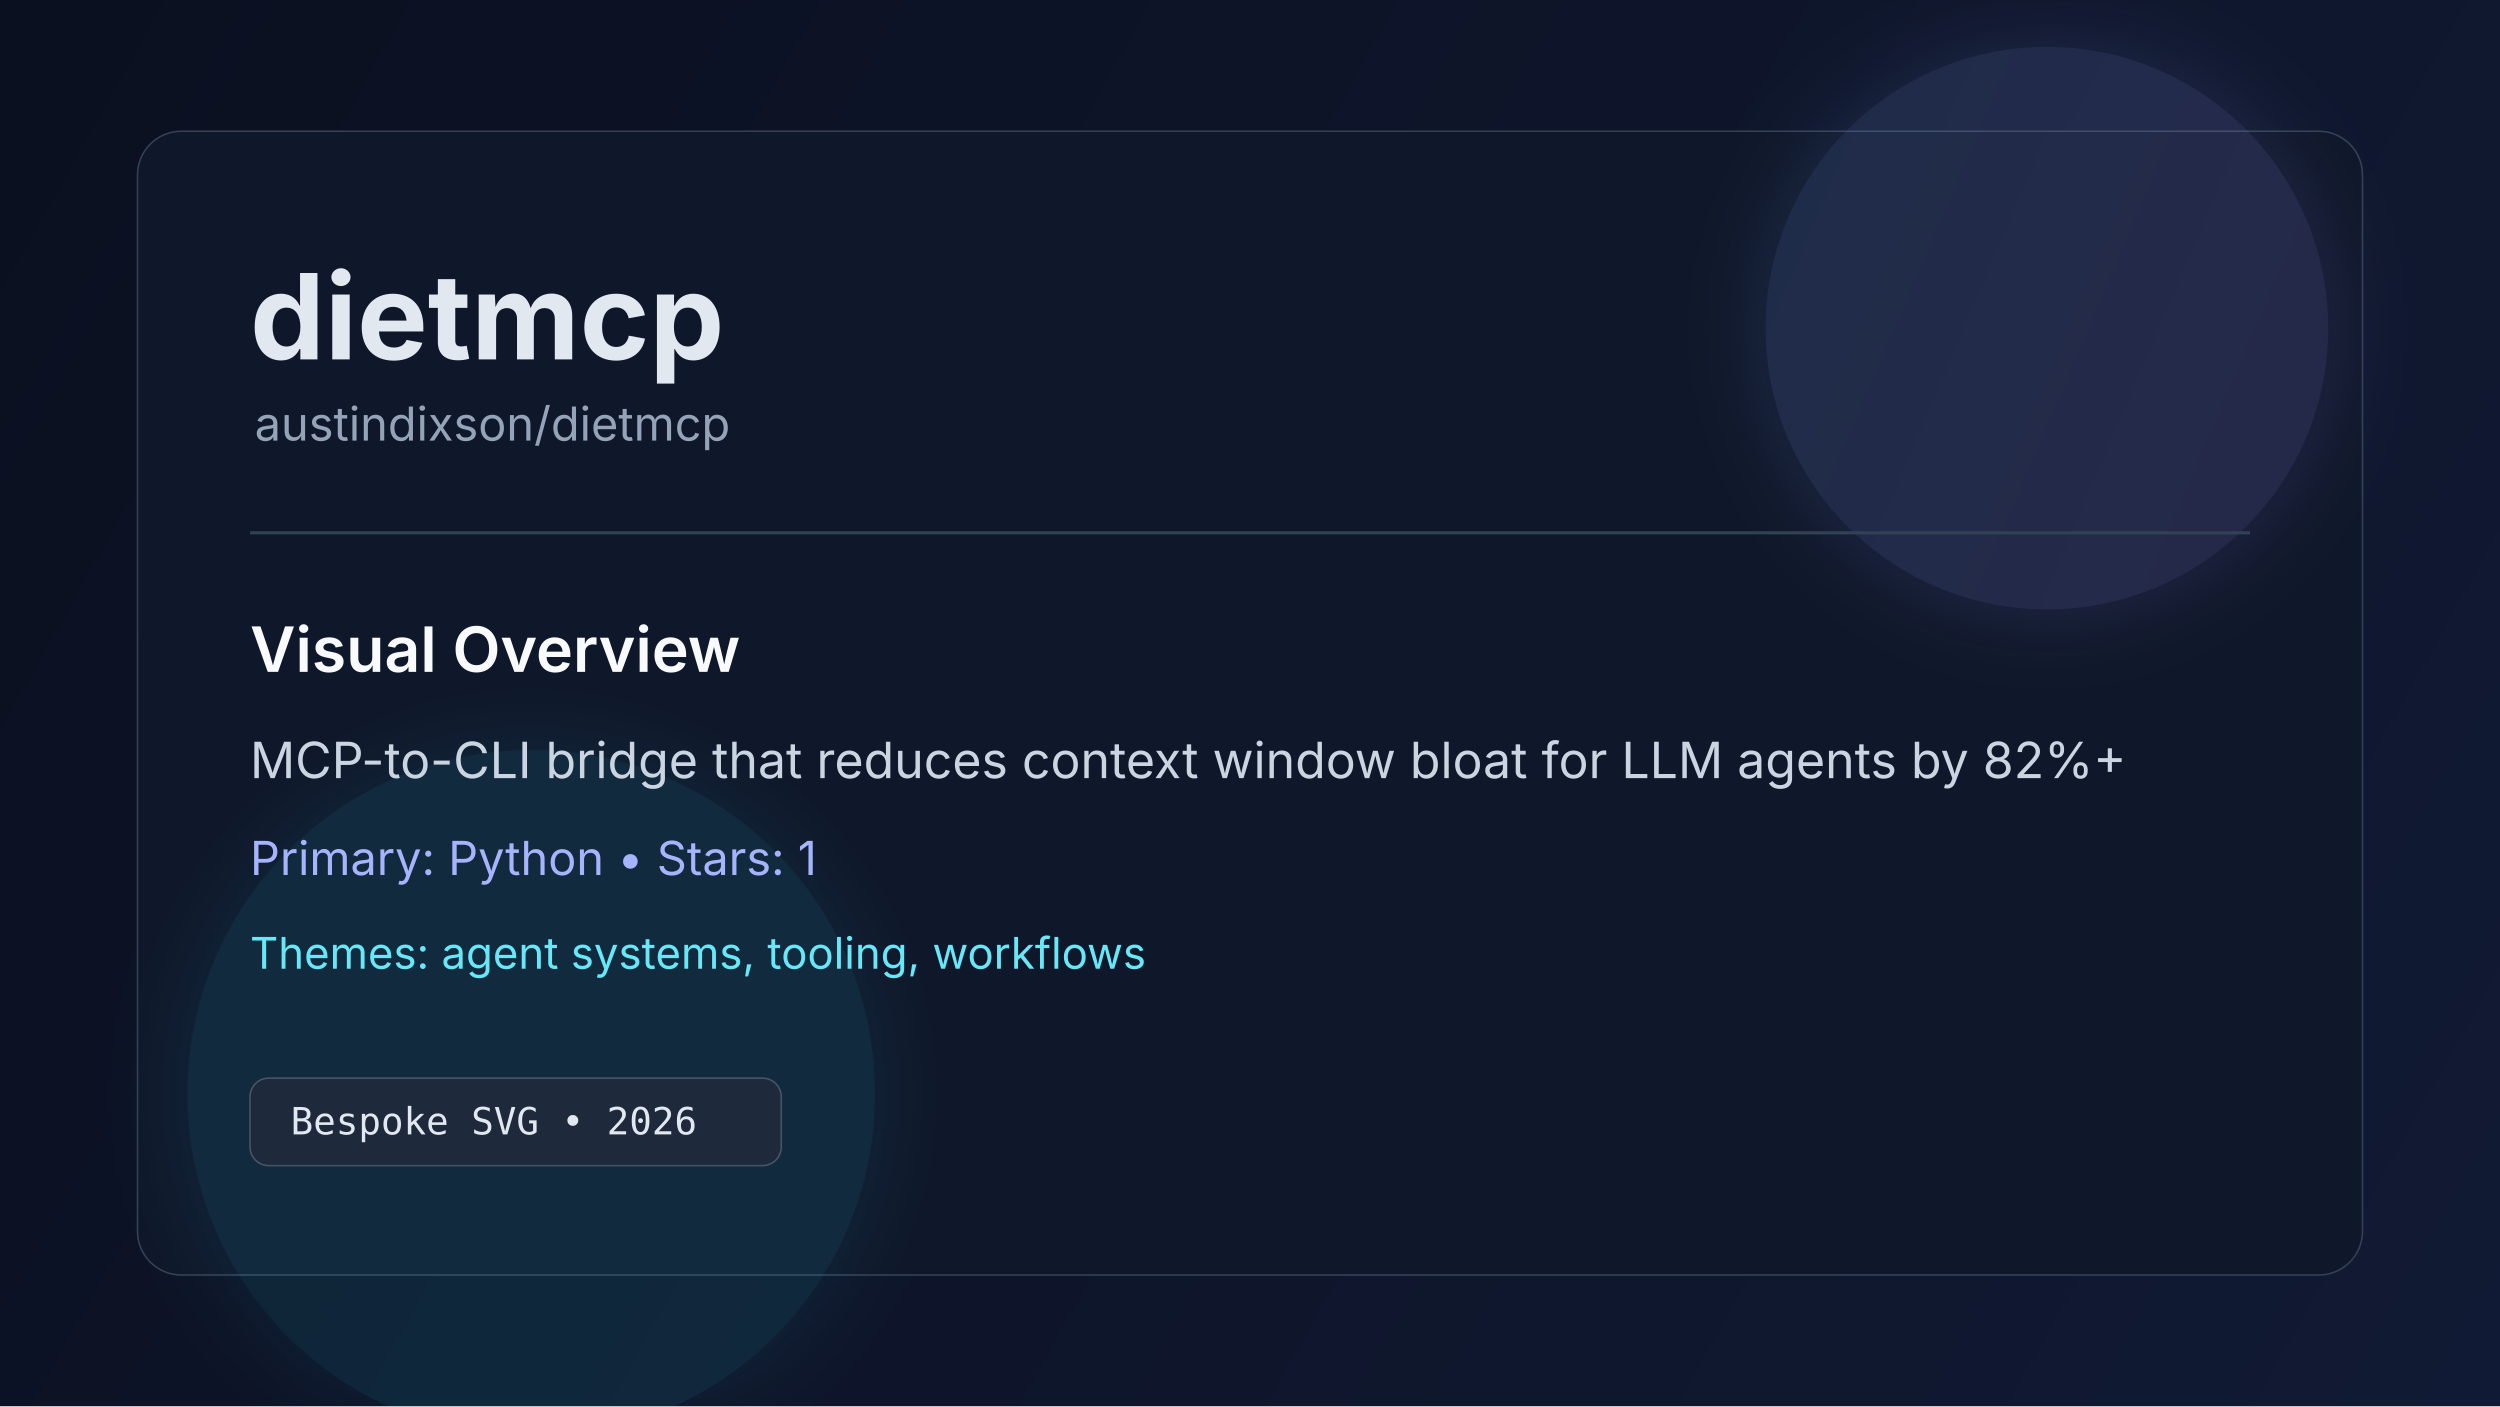
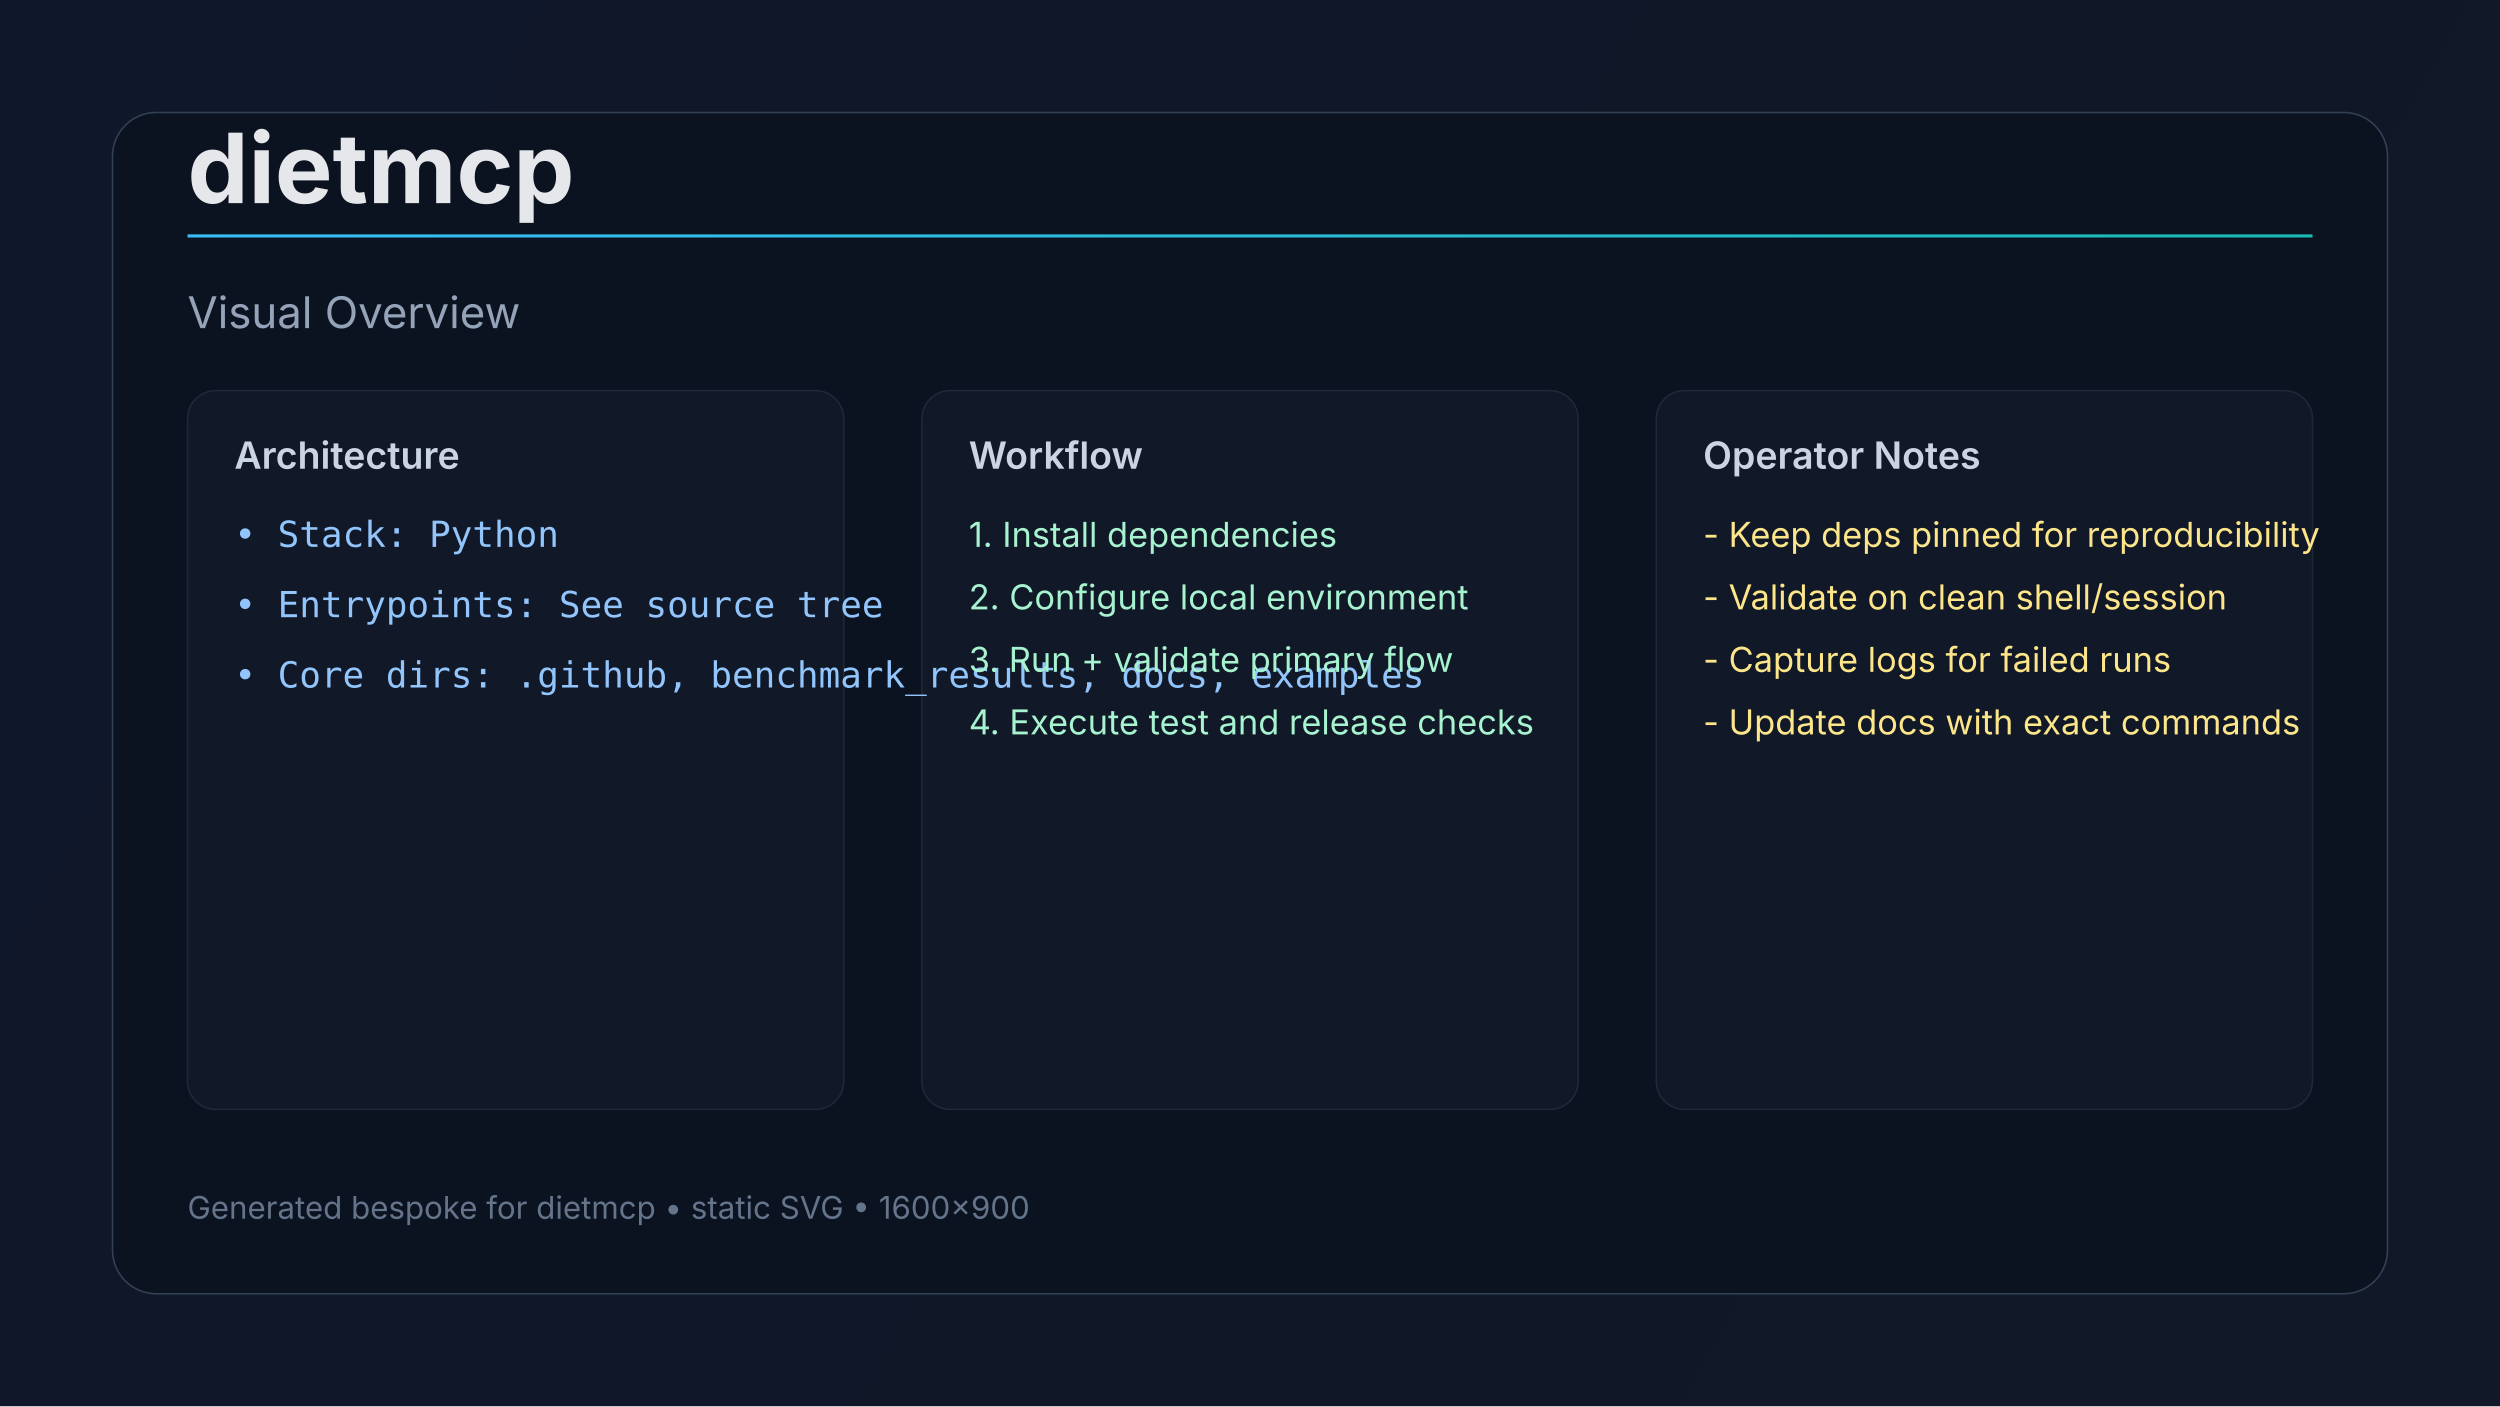
- <svg xmlns="http://www.w3.org/2000/svg" width="1600" height="900" viewBox="0 0 1600 900" fill="none" role="img" aria-label="dietmcp visual overview">
+ <svg xmlns="http://www.w3.org/2000/svg" width="1600" height="900" viewBox="0 0 1600 900" role="img" aria-label="dietmcp visual overview">
  <defs>
    <linearGradient id="bg" x1="0" y1="0" x2="1600" y2="900" gradientUnits="userSpaceOnUse">
-       <stop stop-color="#0B1020" />
-       <stop offset="1" stop-color="#111A34" />
+       <stop stop-color="#0F172A" />
+       <stop offset="1" stop-color="#111827" />
    </linearGradient>
-     <linearGradient id="accent" x1="260" y1="220" x2="1340" y2="680" gradientUnits="userSpaceOnUse">
-       <stop stop-color="#22D3EE" />
-       <stop offset="1" stop-color="#A78BFA" />
+     <linearGradient id="line" x1="120" y1="140" x2="1480" y2="760" gradientUnits="userSpaceOnUse">
+       <stop stop-color="#38BDF8" />
+       <stop offset="1" stop-color="#14B8A6" />
    </linearGradient>
-     <filter id="glow" x="-50%" y="-50%" width="200%" height="200%">
-       <feGaussianBlur stdDeviation="28" result="blur" />
-       <feMerge>
-         <feMergeNode in="blur" />
-         <feMergeNode in="SourceGraphic" />
-       </feMerge>
-     </filter>
  </defs>
  <rect width="1600" height="900" fill="url(#bg)" />
-   <rect x="88" y="84" width="1424" height="732" rx="28" fill="#0F172A" stroke="#334155" />
-   <circle cx="1310" cy="210" r="180" fill="url(#accent)" opacity="0.15" filter="url(#glow)" />
-   <circle cx="340" cy="700" r="220" fill="#22D3EE" opacity="0.10" filter="url(#glow)" />
-   <text x="160" y="230" fill="#E2E8F0" font-family="Inter, Segoe UI, Arial" font-size="76" font-weight="700">dietmcp</text>
-   <text x="163" y="282" fill="#94A3B8" font-family="Inter, Segoe UI, Arial" font-size="30">austindixson/dietmcp</text>
-   <rect x="160" y="340" width="1280" height="2" fill="#334155" />
-   <text x="160" y="430" fill="#F8FAFC" font-family="Inter, Segoe UI, Arial" font-size="40" font-weight="600">Visual Overview</text>
-   <text x="160" y="498" fill="#CBD5E1" font-family="Inter, Segoe UI, Arial" font-size="32">MCP-to-CLI bridge that reduces context window bloat for LLM agents by 82%+</text>
-   <text x="160" y="560" fill="#A5B4FC" font-family="Inter, Segoe UI, Arial" font-size="30">Primary: Python   •   Stars: 1</text>
-   <text x="160" y="620" fill="#67E8F9" font-family="Inter, Segoe UI, Arial" font-size="28">Themes: agent systems, tooling, workflows</text>
-   <rect x="160" y="690" width="340" height="56" rx="12" fill="#1E293B" stroke="#475569" />
-   <text x="186" y="726" fill="#E2E8F0" font-family="JetBrains Mono, Menlo, monospace" font-size="24">Bespoke SVG • 2026</text>
+   <rect x="72" y="72" width="1456" height="756" rx="28" fill="#0B1220" stroke="#334155" />
+   <rect x="120" y="150" width="1360" height="2" fill="url(#line)" />
+   <text x="120" y="130" fill="#E5E7EB" font-size="62" font-family="Inter, Segoe UI, Arial" font-weight="700">dietmcp</text>
+   <text x="120" y="210" fill="#94A3B8" font-size="28" font-family="Inter, Segoe UI, Arial">Visual Overview</text>
+   <rect x="120" y="250" width="420" height="460" rx="18" fill="#111827" stroke="#1F2937" />
+   <rect x="590" y="250" width="420" height="460" rx="18" fill="#111827" stroke="#1F2937" />
+   <rect x="1060" y="250" width="420" height="460" rx="18" fill="#111827" stroke="#1F2937" />
+   <text x="150" y="300" fill="#CBD5E1" font-size="24" font-family="Inter, Segoe UI, Arial" font-weight="600">Architecture</text>
+   <text x="620" y="300" fill="#CBD5E1" font-size="24" font-family="Inter, Segoe UI, Arial" font-weight="600">Workflow</text>
+   <text x="1090" y="300" fill="#CBD5E1" font-size="24" font-family="Inter, Segoe UI, Arial" font-weight="600">Operator Notes</text>
+   <text x="150" y="350" fill="#93C5FD" font-size="23" font-family="JetBrains Mono, Menlo, monospace">• Stack: Python</text>
+   <text x="150" y="395" fill="#93C5FD" font-size="23" font-family="JetBrains Mono, Menlo, monospace">• Entrypoints: See source tree</text>
+   <text x="150" y="440" fill="#93C5FD" font-size="23" font-family="JetBrains Mono, Menlo, monospace">• Core dirs: .github, benchmark_results, docs, examples</text>
+   <text x="620" y="350" fill="#A7F3D0" font-size="22" font-family="Inter, Segoe UI, Arial">1. Install dependencies</text>
+   <text x="620" y="390" fill="#A7F3D0" font-size="22" font-family="Inter, Segoe UI, Arial">2. Configure local environment</text>
+   <text x="620" y="430" fill="#A7F3D0" font-size="22" font-family="Inter, Segoe UI, Arial">3. Run + validate primary flow</text>
+   <text x="620" y="470" fill="#A7F3D0" font-size="22" font-family="Inter, Segoe UI, Arial">4. Execute test and release checks</text>
+   <text x="1090" y="350" fill="#FDE68A" font-size="22" font-family="Inter, Segoe UI, Arial">- Keep deps pinned for reproducibility</text>
+   <text x="1090" y="390" fill="#FDE68A" font-size="22" font-family="Inter, Segoe UI, Arial">- Validate on clean shell/session</text>
+   <text x="1090" y="430" fill="#FDE68A" font-size="22" font-family="Inter, Segoe UI, Arial">- Capture logs for failed runs</text>
+   <text x="1090" y="470" fill="#FDE68A" font-size="22" font-family="Inter, Segoe UI, Arial">- Update docs with exact commands</text>
+   <text x="120" y="780" fill="#64748B" font-size="20" font-family="Inter, Segoe UI, Arial">Generated bespoke for dietmcp • static SVG • 1600×900</text>
</svg>
